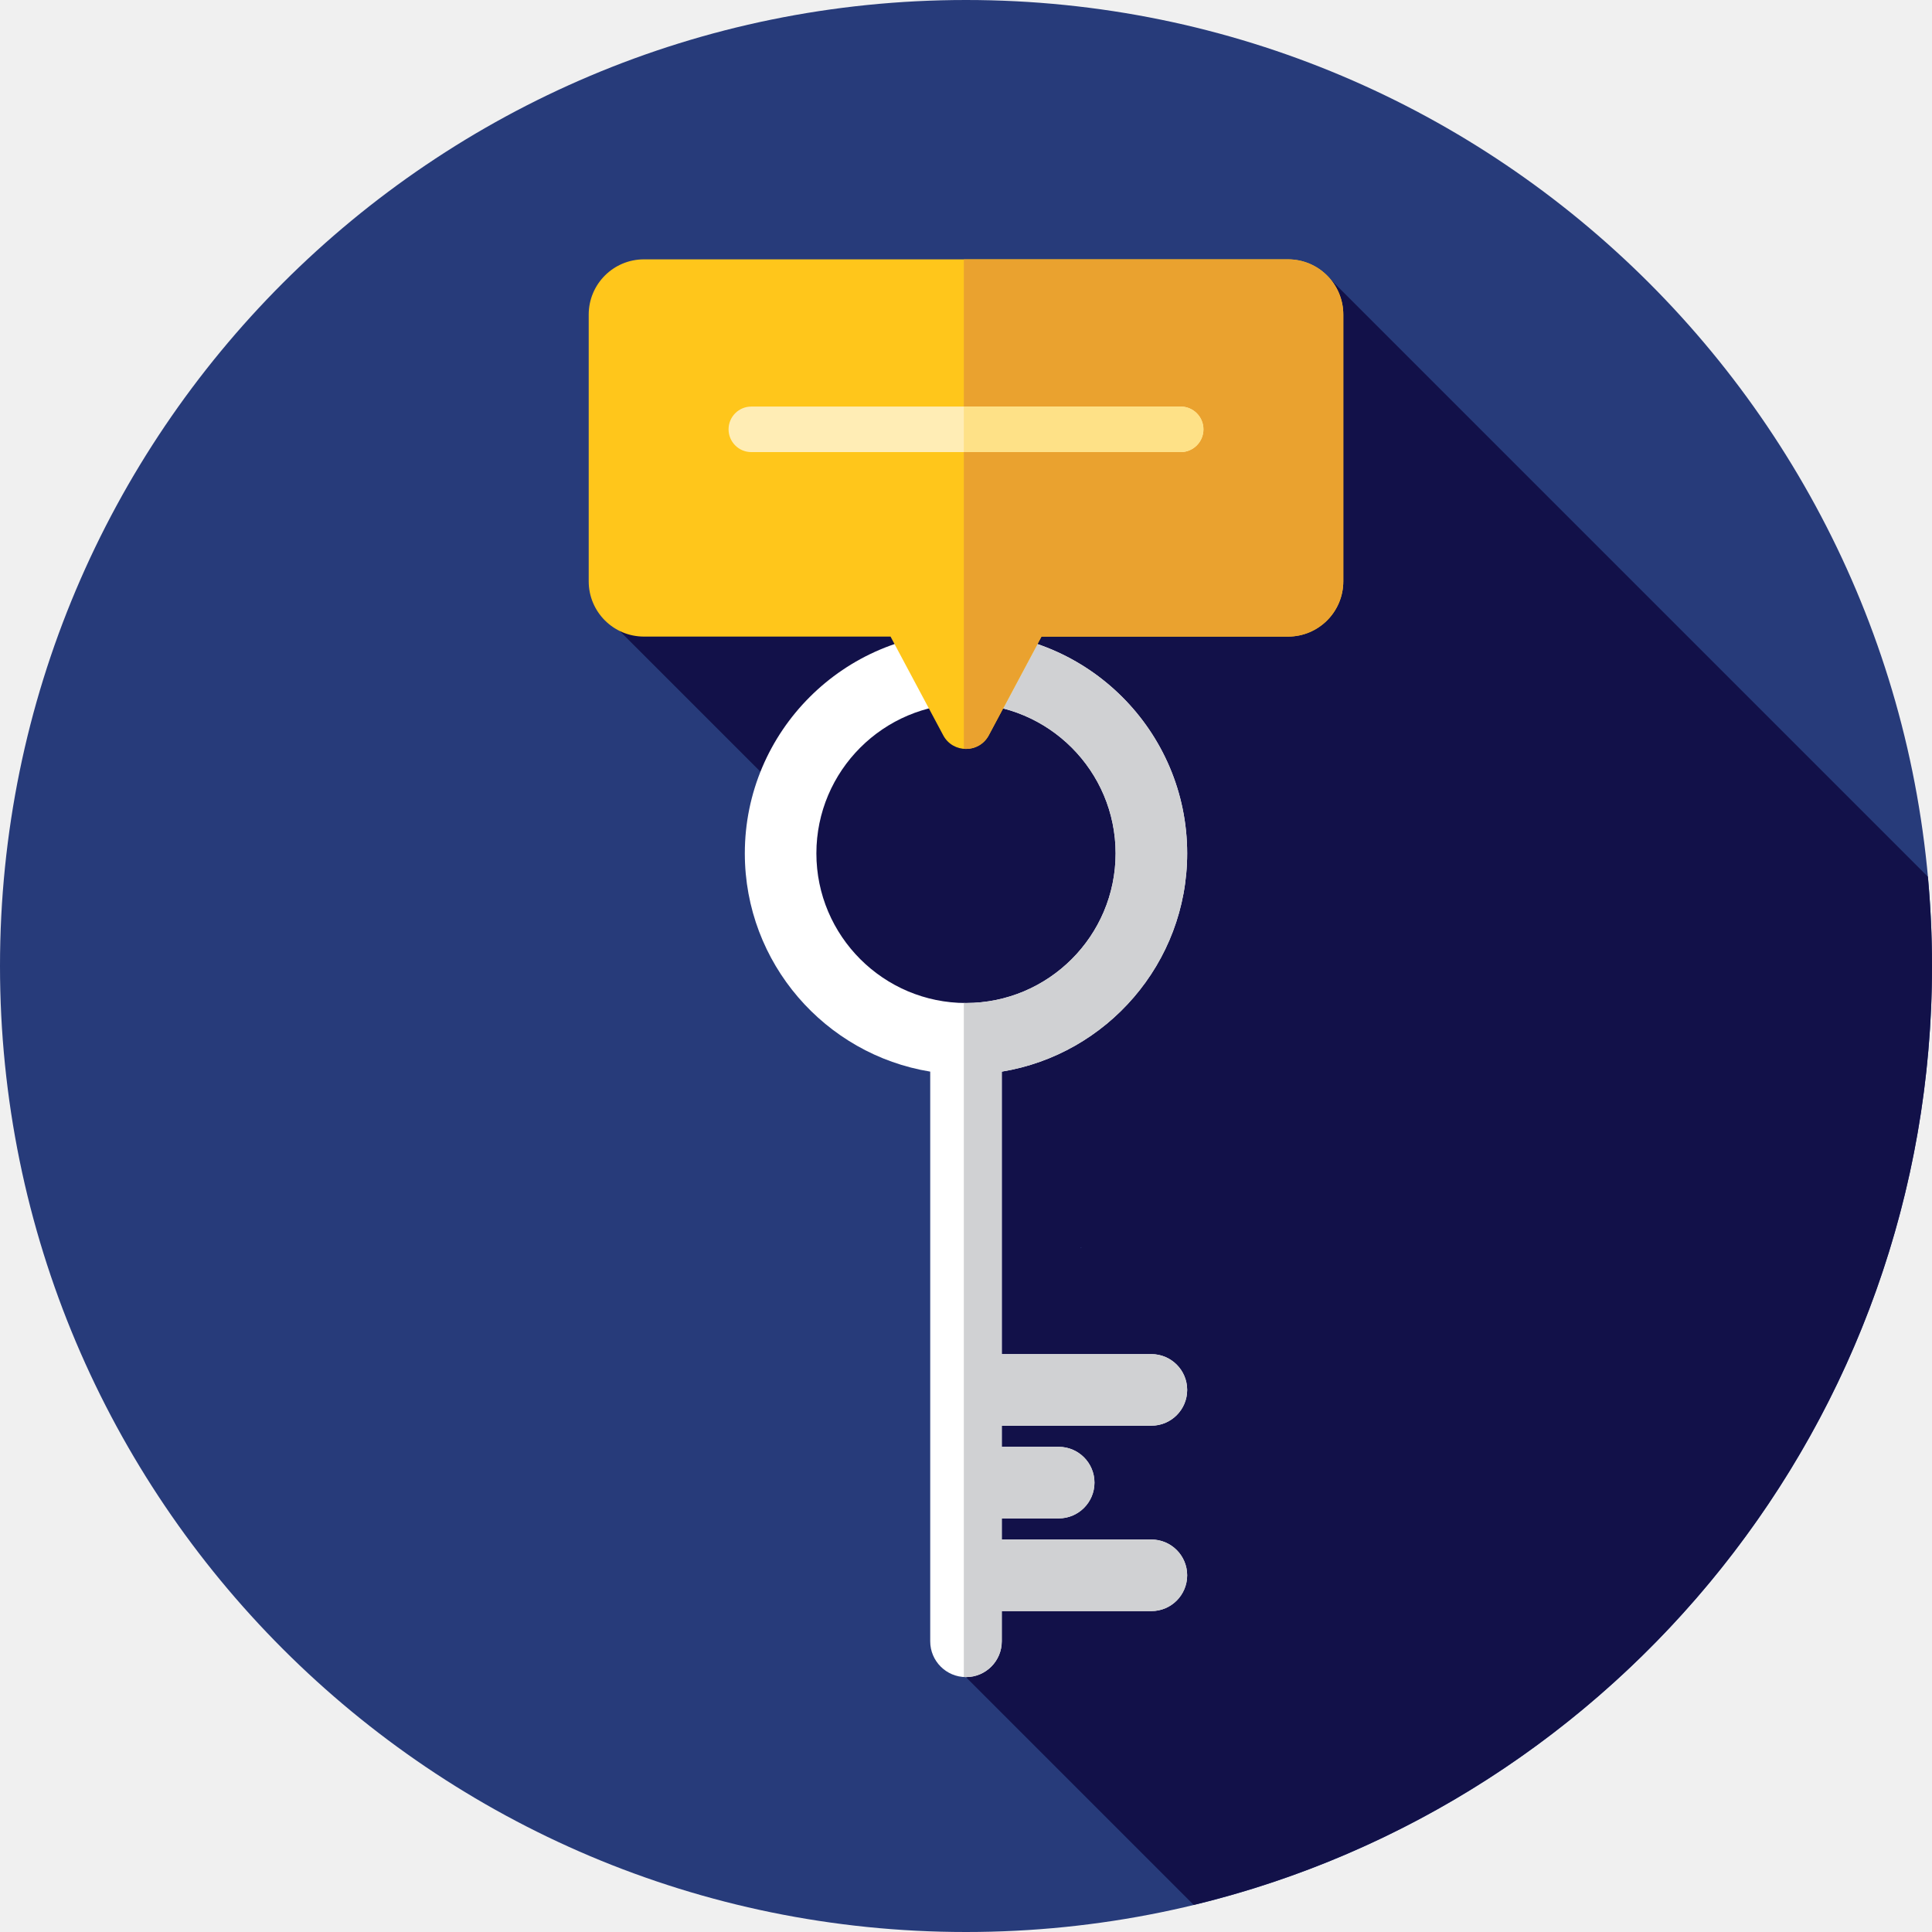
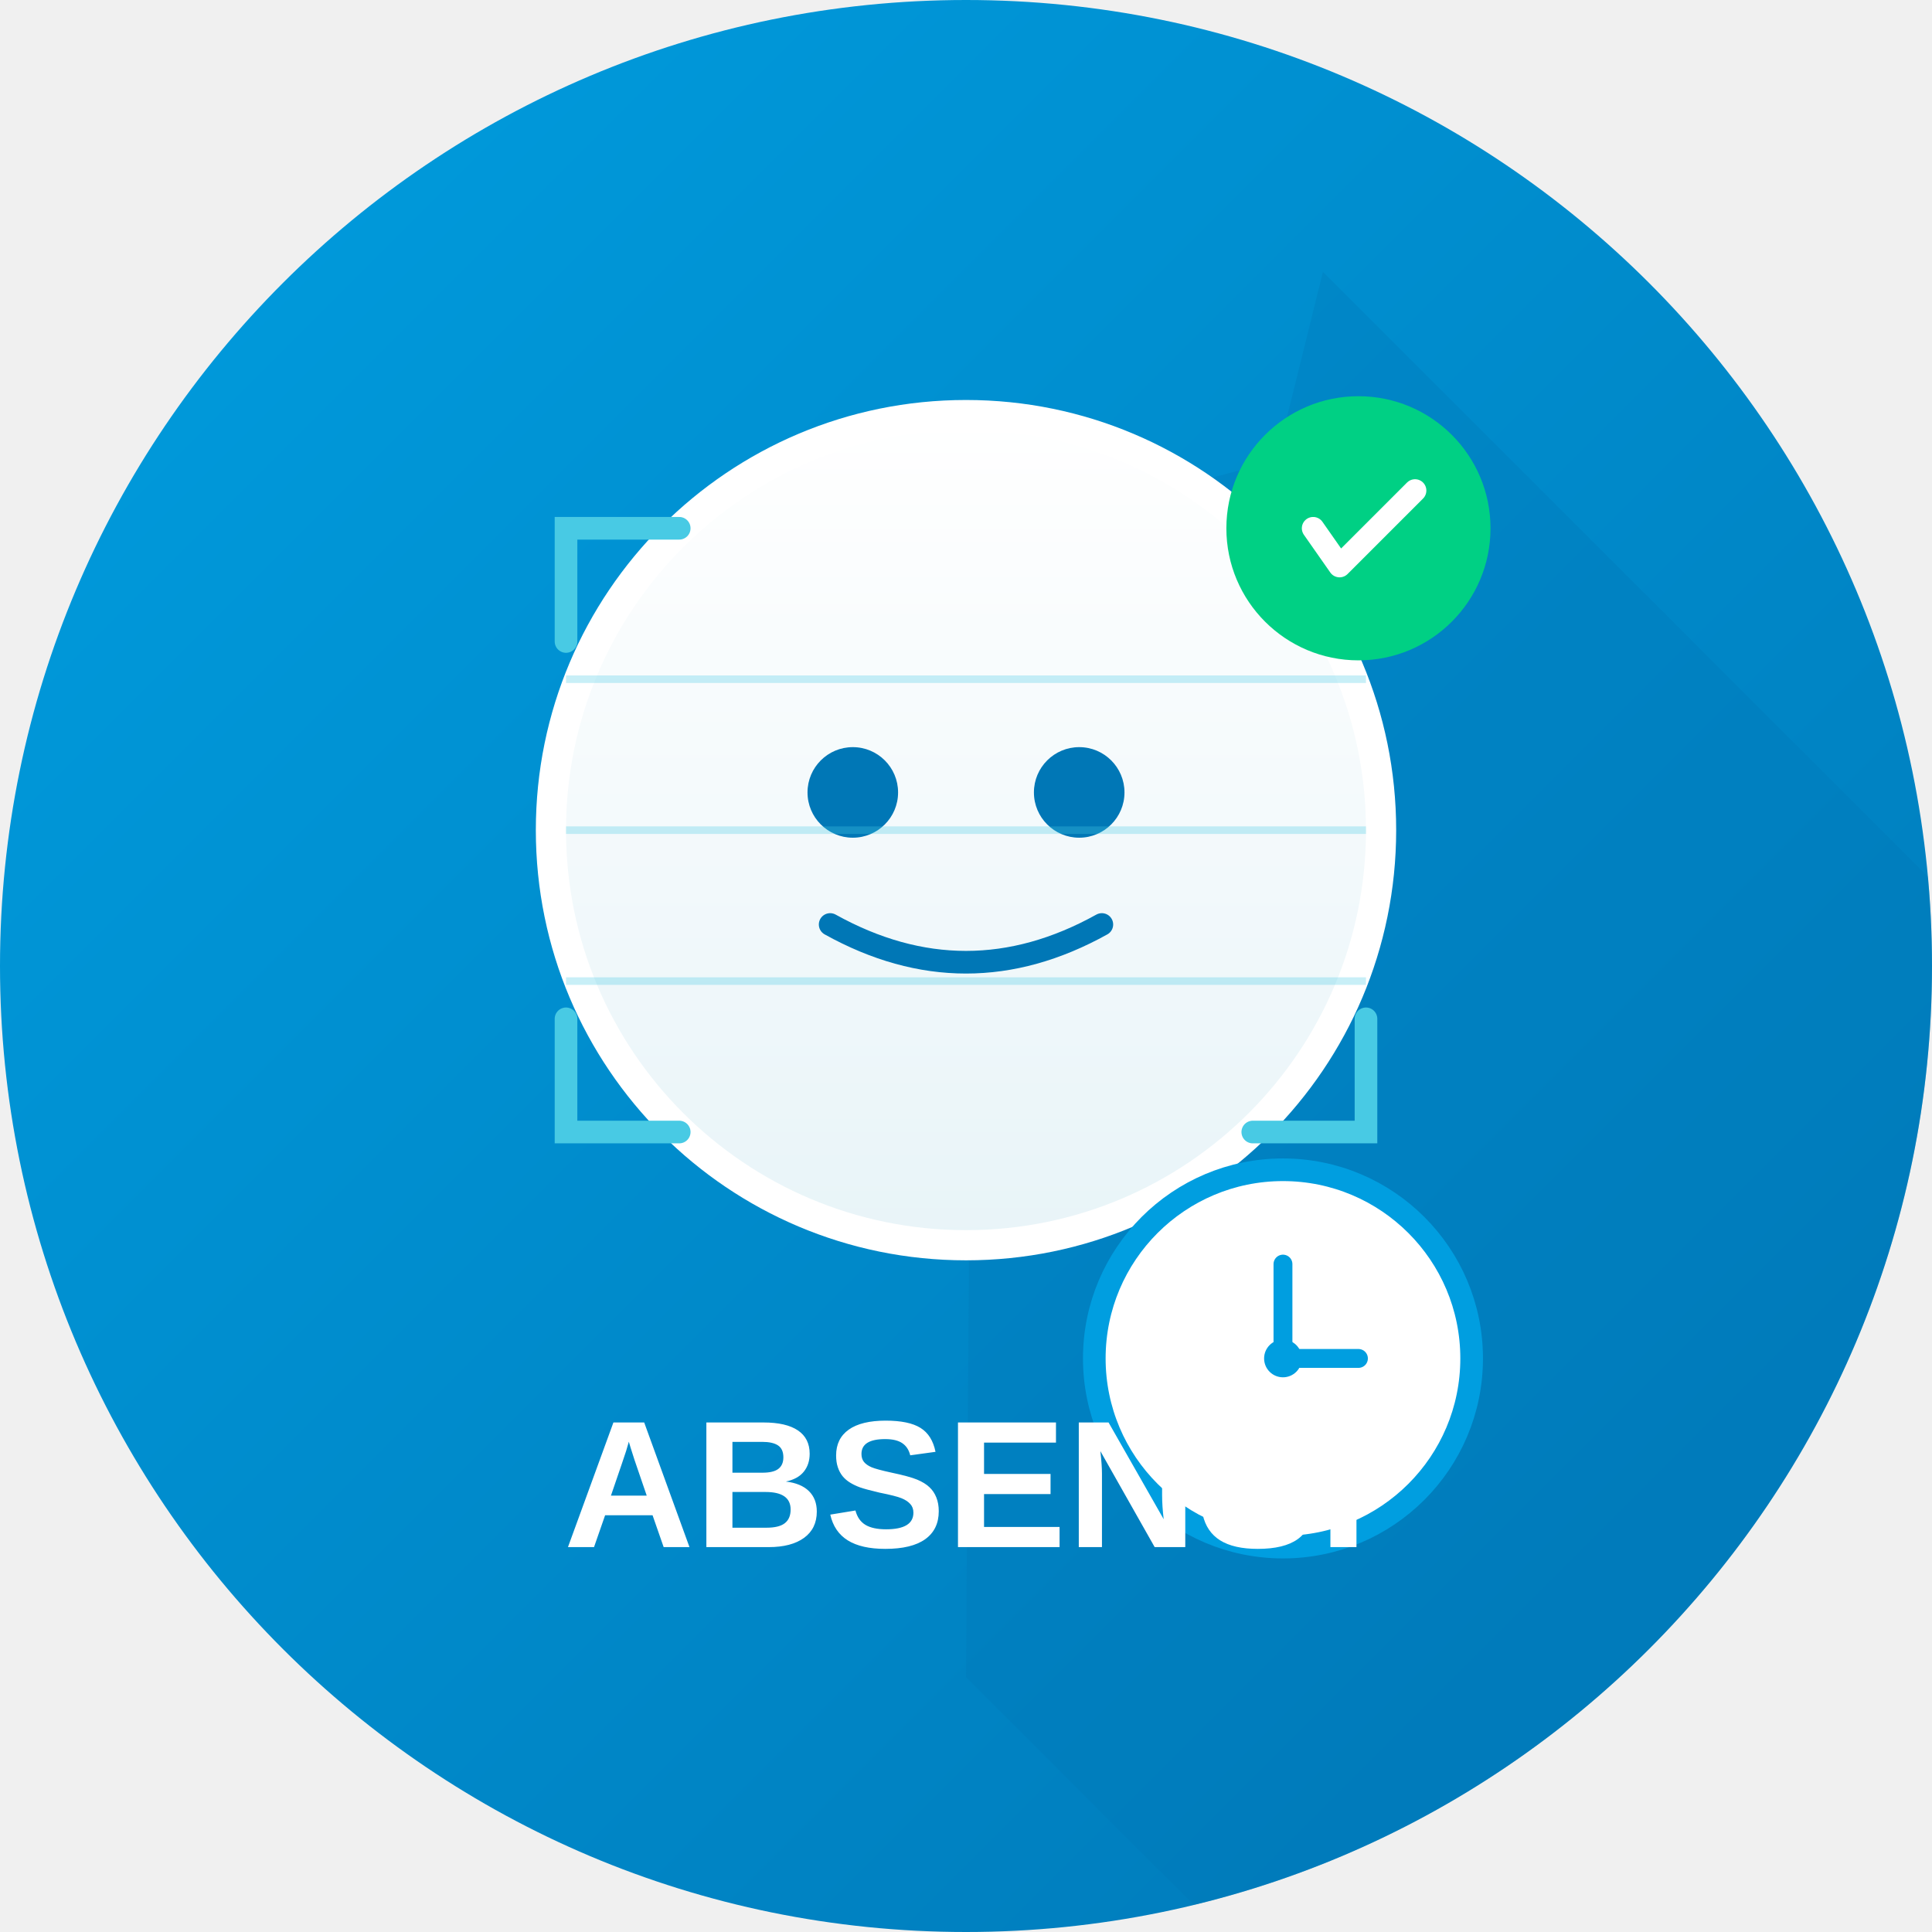
<svg xmlns="http://www.w3.org/2000/svg" height="512px" width="512px" version="1.1" id="Layer_1" viewBox="0 0 512 512" xml:space="preserve">
-   <circle style="fill:#273B7A;" cx="256" cy="256" r="256" />
-   <path style="fill:#121149;" d="M512,256c0-7.982-0.384-15.87-1.098-23.666L350.594,72.027l-14.489,58.515v-7.856l-171.911,44.497 l46.282,46.28l5.875,40.239l44.229,27.583l-3.644,29.018L256,444.48l60.347,60.347C428.606,477.696,512,376.596,512,256z M286.525,330.771l-0.212-0.212h0.266L286.525,330.771z" />
-   <path style="fill:#FFFFFF;" d="M305.131,377.82c5.236,0,9.481-4.246,9.481-9.481s-4.246-9.481-9.481-9.481h-39.65v-74.867 c27.826-4.546,49.131-28.743,49.131-57.835c0-32.32-26.293-58.613-58.613-58.613s-58.613,26.293-58.613,58.613 c0,29.091,21.306,53.288,49.131,57.835v150.973c0,5.236,4.246,9.481,9.481,9.481c5.236,0,9.481-4.246,9.481-9.481v-8.011h39.65 c5.236,0,9.481-4.246,9.481-9.481s-4.246-9.481-9.481-9.481h-39.65v-5.603h15.084c5.236,0,9.481-4.246,9.481-9.481 s-4.246-9.481-9.481-9.481h-15.084v-5.603H305.131L305.131,377.82z M216.35,226.156c0-21.864,17.786-39.65,39.65-39.65 s39.65,17.786,39.65,39.65s-17.786,39.65-39.65,39.65S216.35,248.018,216.35,226.156z" />
-   <path style="fill:#D0D1D3;" d="M305.131,377.82c5.236,0,9.481-4.246,9.481-9.481s-4.246-9.481-9.481-9.481h-39.65v-74.867 c27.826-4.546,49.131-28.743,49.131-57.835c0-32.32-26.293-58.613-58.613-58.613c-0.193,0-0.383,0.012-0.574,0.014v18.963 c0.191-0.003,0.381-0.014,0.574-0.014c21.864,0,39.65,17.786,39.65,39.65s-17.786,39.65-39.65,39.65 c-0.193,0-0.383-0.012-0.574-0.014v178.626c0.191,0.012,0.381,0.029,0.574,0.029c5.236,0,9.481-4.246,9.481-9.481v-8.011h39.65 c5.236,0,9.481-4.246,9.481-9.481s-4.246-9.481-9.481-9.481h-39.65v-5.603h15.084c5.236,0,9.481-4.246,9.481-9.481 s-4.246-9.481-9.481-9.481h-15.084v-5.603h39.65V377.82z" />
-   <path style="fill:#FFC61B;" d="M341.342,68.73H170.658c-8.089,0-14.645,6.556-14.645,14.645v70.682 c0,8.089,6.556,14.645,14.645,14.645h65.345l13.955,26.15c2.579,4.832,9.506,4.832,12.083,0l13.957-26.15h65.345 c8.089,0,14.645-6.556,14.645-14.645V83.375C355.987,75.286,349.431,68.73,341.342,68.73z" />
-   <path style="fill:#EAA22F;" d="M341.342,68.73h-85.916v129.708c2.56,0.21,5.222-0.976,6.616-3.587l13.955-26.15h65.345 c8.089,0,14.645-6.556,14.645-14.645V83.375C355.987,75.286,349.431,68.73,341.342,68.73z" />
-   <path style="fill:#FFEDB5;" d="M312.889,119.811H199.111c-3.332,0-6.034-2.701-6.034-6.034c0-3.332,2.701-6.034,6.034-6.034h113.778 c3.332,0,6.034,2.701,6.034,6.034C318.923,117.11,316.221,119.811,312.889,119.811z" />
-   <path style="fill:#FEE187;" d="M312.889,107.744h-57.463v12.067h57.463c3.332,0,6.034-2.701,6.034-6.034 C318.923,110.445,316.221,107.744,312.889,107.744z" />
+   <defs>
+     <linearGradient id="bgGradient" x1="0%" y1="0%" x2="100%" y2="100%">
+       <stop offset="0%" style="stop-color:#009ee0;stop-opacity:1" />
+       <stop offset="100%" style="stop-color:#0077b6;stop-opacity:1" />
+     </linearGradient>
+     <linearGradient id="faceGradient" x1="0%" y1="0%" x2="0%" y2="100%">
+       <stop offset="0%" style="stop-color:#ffffff;stop-opacity:1" />
+       <stop offset="100%" style="stop-color:#e8f4f8;stop-opacity:1" />
+     </linearGradient>
+   </defs>
+   <circle style="fill:url(#bgGradient);" cx="256" cy="256" r="256" />
+   <path style="fill:#0077b6;opacity:0.3;" d="M512,256c0-7.982-0.384-15.87-1.098-23.666L350.594,72.027l-14.489,58.515v-7.856l-171.911,44.497 l46.282,46.28l5.875,40.239l44.229,27.583l-3.644,29.018L256,444.48l60.347,60.347C428.606,477.696,512,376.596,512,256z" />
+   <circle style="fill:url(#faceGradient);stroke:#ffffff;stroke-width:8;" cx="256" cy="220" r="110" />
+   <g style="fill:none;stroke:#48cae4;stroke-width:6;stroke-linecap:round;">
+     <path d="M 180,140 L 150,140 L 150,170" />
+     <path d="M 332,140 L 362,140 L 362,170" />
+     <path d="M 180,300 L 150,300 L 150,270" />
+     <path d="M 332,300 L 362,300 L 362,270" />
+   </g>
+   <circle style="fill:#0077b6;" cx="226" cy="210" r="12" />
+   <circle style="fill:#0077b6;" cx="286" cy="210" r="12" />
+   <path style="fill:none;stroke:#0077b6;stroke-width:6;stroke-linecap:round;" d="M 220,245 Q 256,265 292,245" />
+   <g transform="translate(340, 360)">
+     <circle style="fill:#ffffff;stroke:#009ee0;stroke-width:6;" cx="0" cy="0" r="50" />
+     <path style="fill:none;stroke:#009ee0;stroke-width:5;stroke-linecap:round;" d="M 0,-25 L 0,0 L 20,0" />
+     <circle style="fill:#009ee0;" cx="0" cy="0" r="5" />
+   </g>
+   <g transform="translate(360, 140)">
+     <circle style="fill:#00d084;" cx="0" cy="0" r="35" />
+     <path style="fill:none;stroke:#ffffff;stroke-width:6;stroke-linecap:round;stroke-linejoin:round;" d="M -12,0 L -5,10 L 15,-10" />
+   </g>
+   <text x="256" y="410" style="font-family:Arial,sans-serif;font-size:48px;font-weight:bold;fill:#ffffff;text-anchor:middle;">ABSENSI</text>
+   <g style="opacity:0.3;">
+     <line x1="150" y1="180" x2="362" y2="180" style="stroke:#48cae4;stroke-width:2;" />
+     <line x1="150" y1="220" x2="362" y2="220" style="stroke:#48cae4;stroke-width:2;" />
+     <line x1="150" y1="260" x2="362" y2="260" style="stroke:#48cae4;stroke-width:2;" />
+   </g>
</svg>
